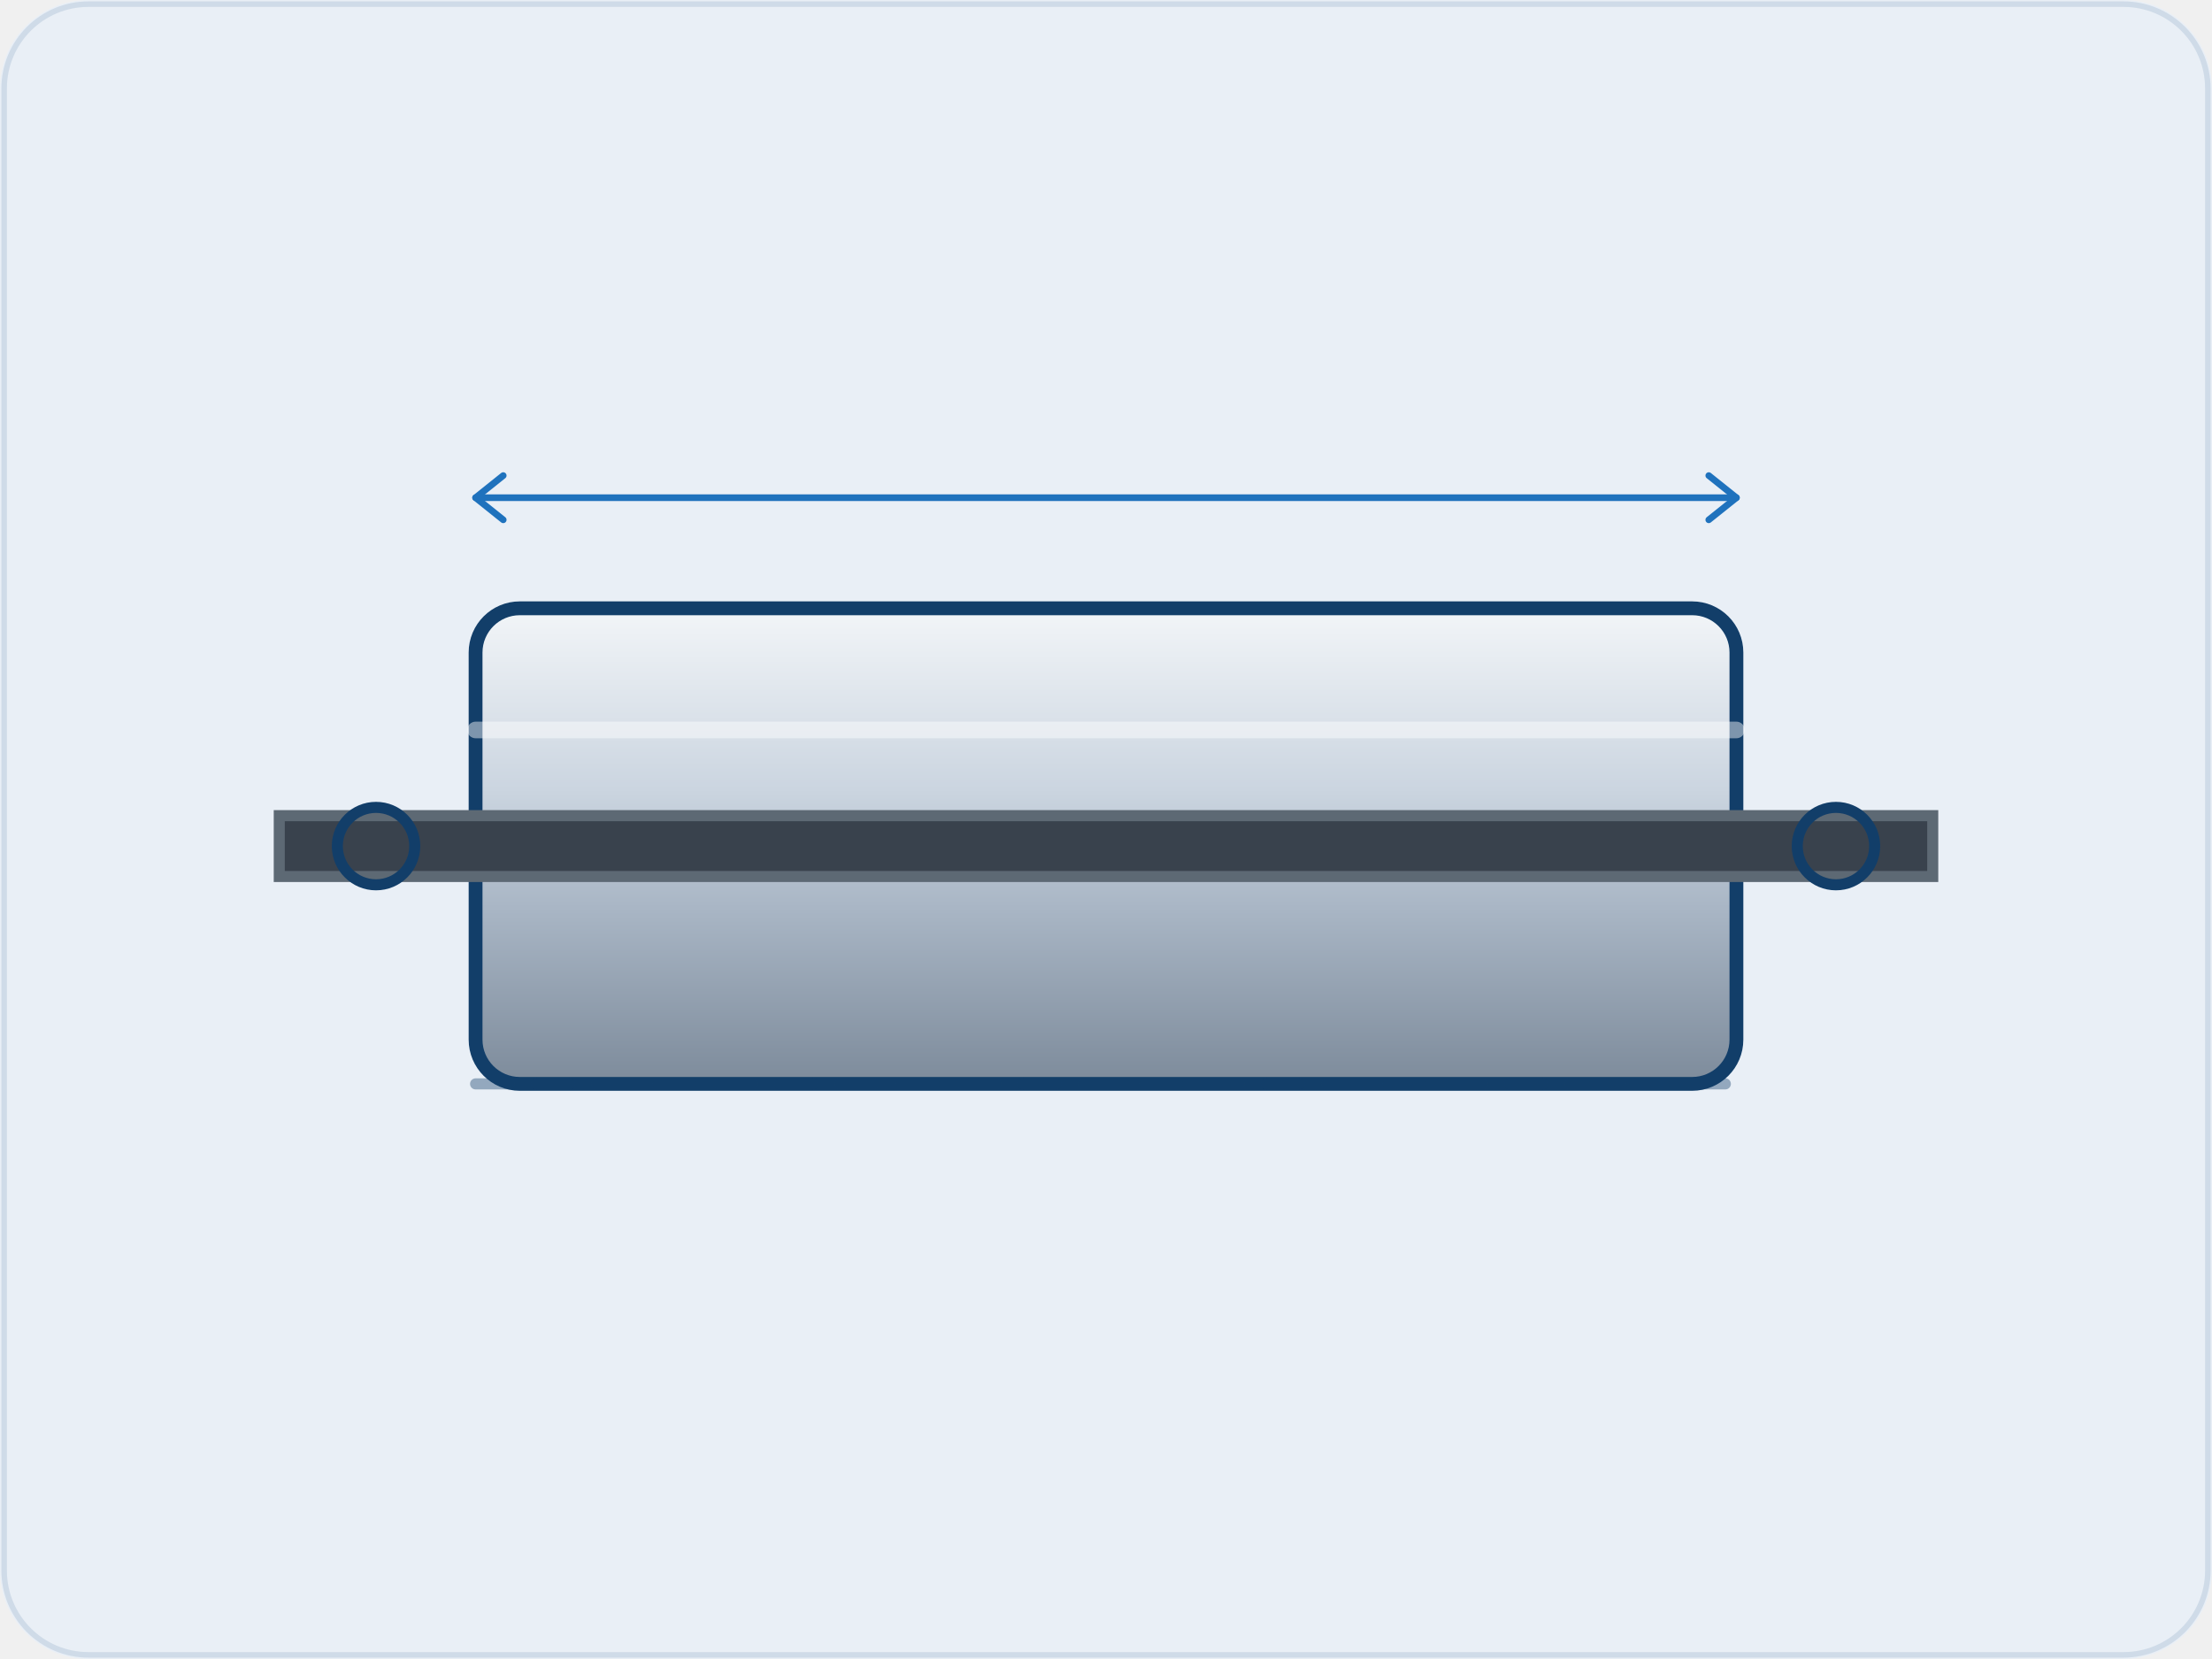
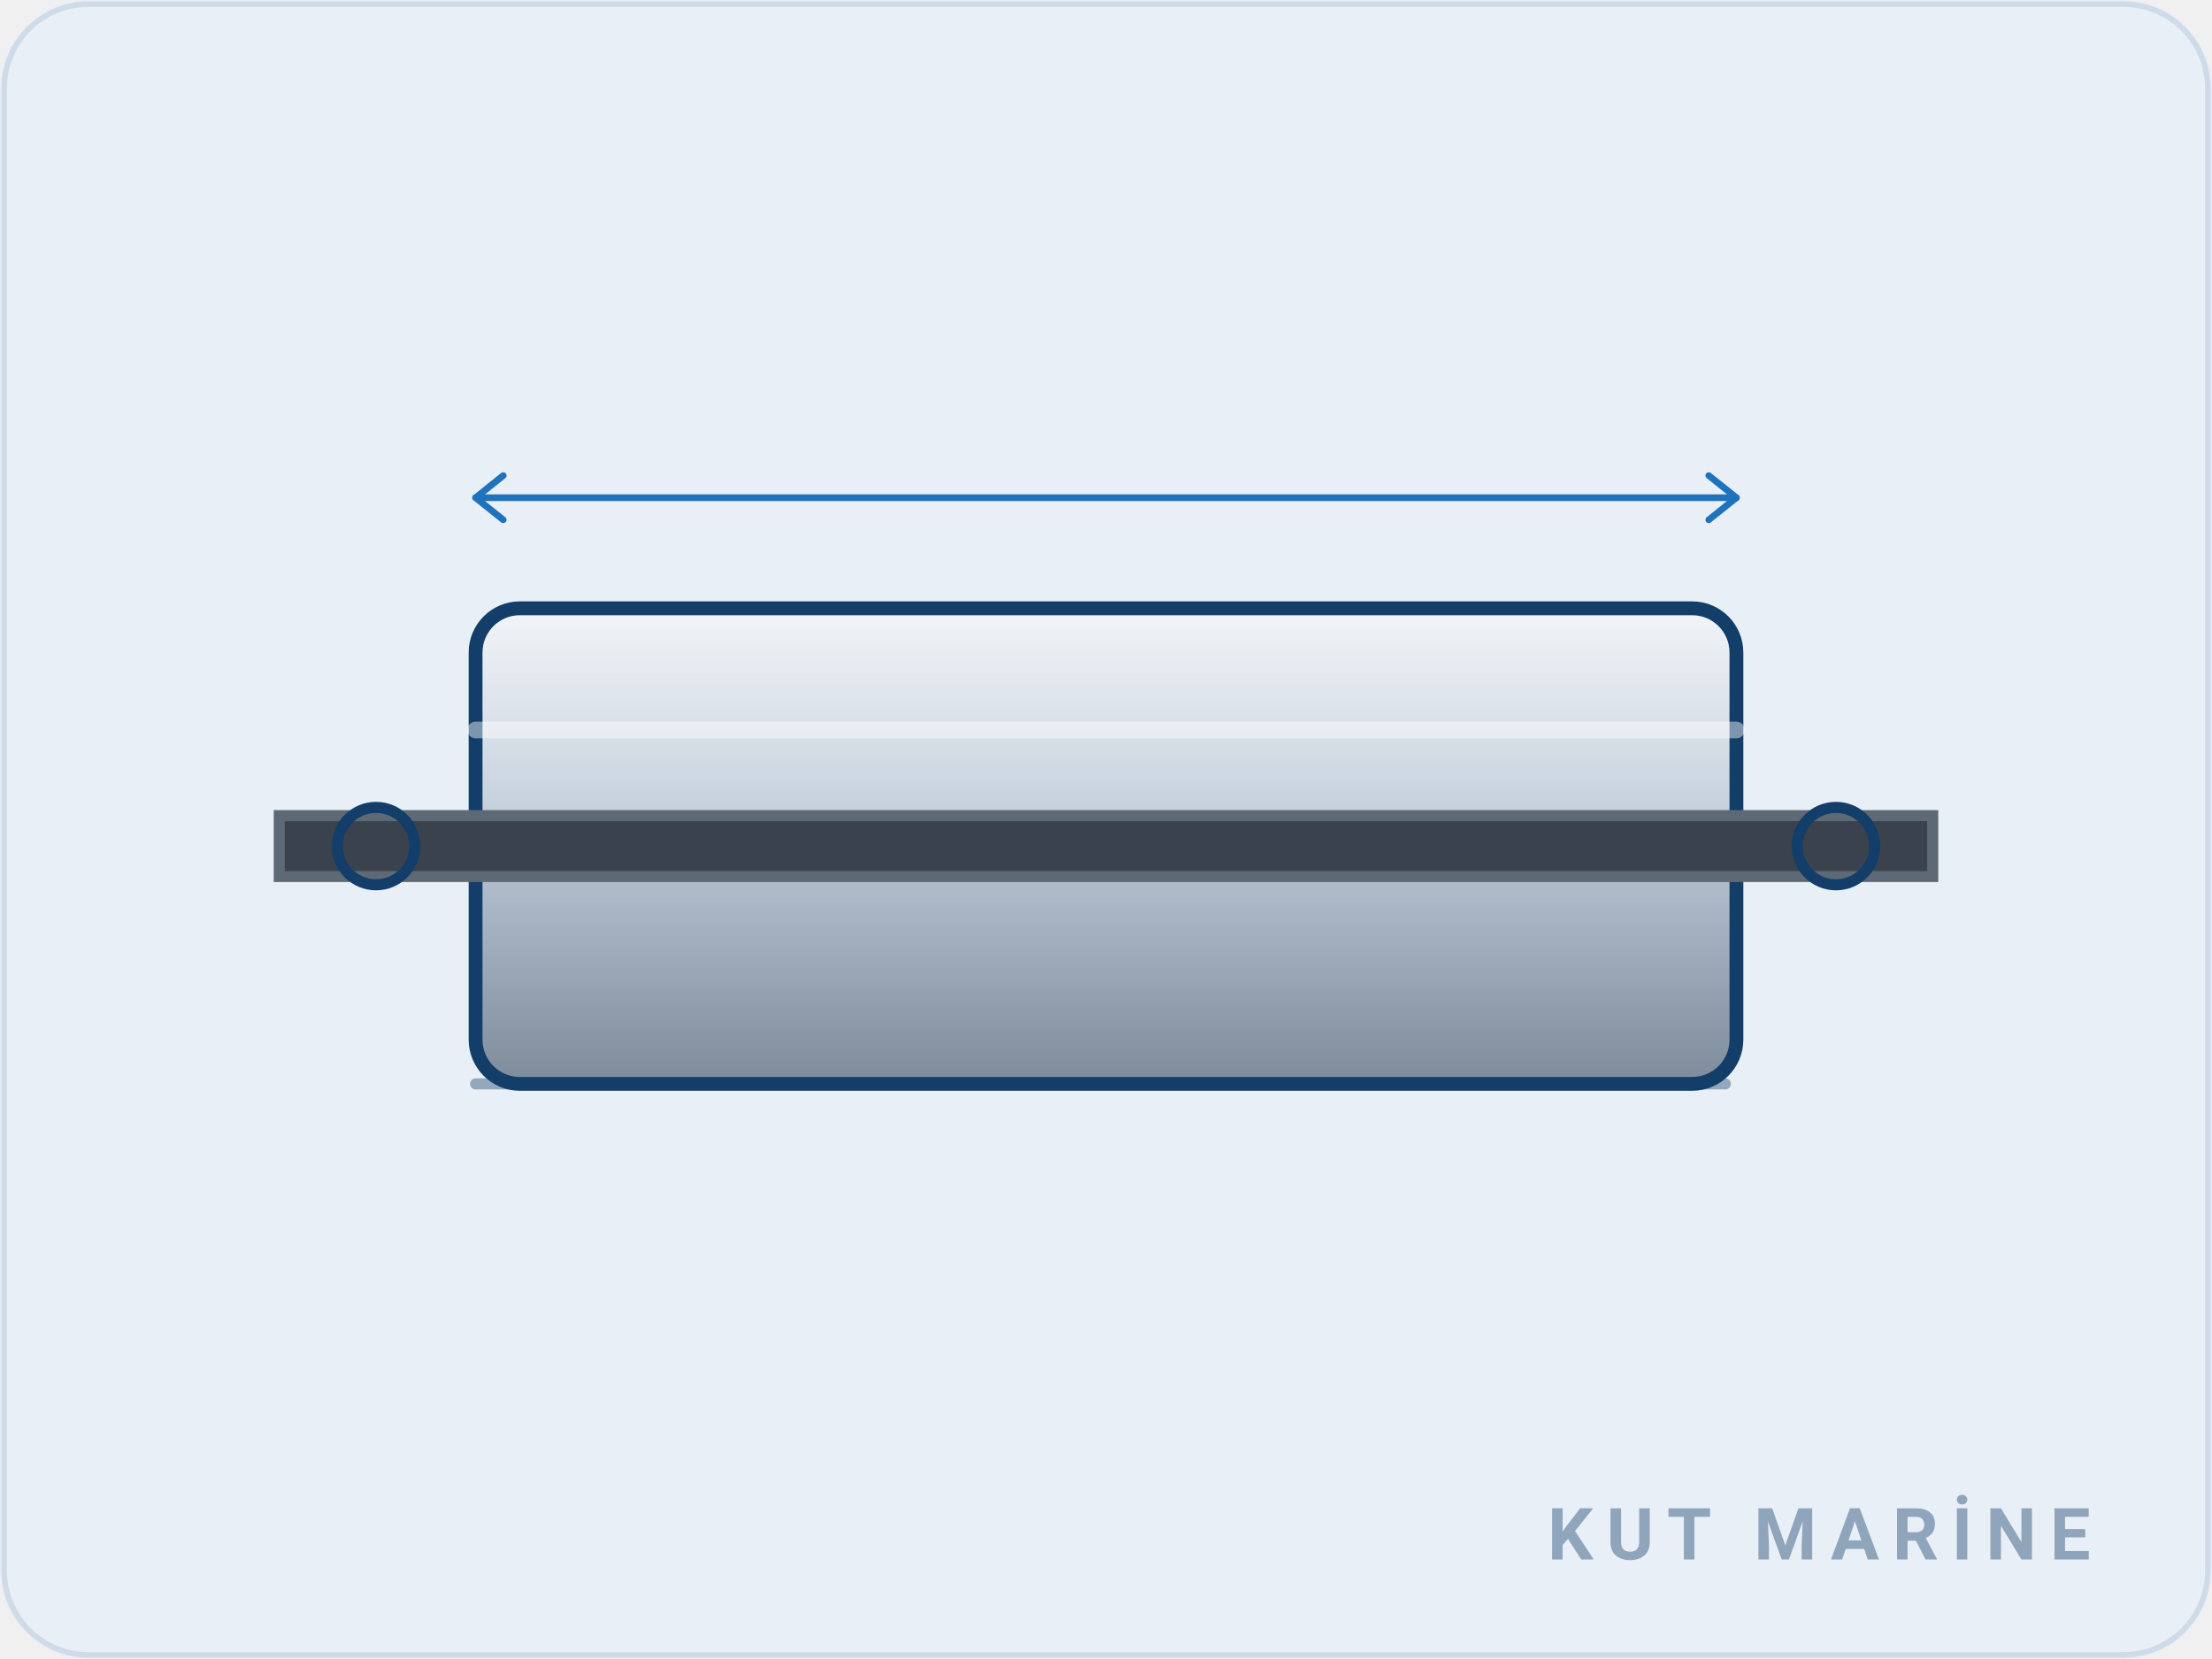
<svg xmlns="http://www.w3.org/2000/svg" viewBox="0 0 400 300" width="400" height="300" role="img" aria-labelledby="t d">
  <defs>
    <linearGradient id="metal" x1="0" y1="0" x2="0" y2="1">
      <stop offset="0" stop-color="#f2f5f8" />
      <stop offset=".38" stop-color="#cbd5e0" />
      <stop offset=".62" stop-color="#aab7c6" />
      <stop offset="1" stop-color="#7d8b9b" />
    </linearGradient>
    <linearGradient id="metalV" x1="0" y1="0" x2="1" y2="0">
      <stop offset="0" stop-color="#8f9dac" />
      <stop offset=".3" stop-color="#dbe2ea" />
      <stop offset=".6" stop-color="#b4c0cd" />
      <stop offset="1" stop-color="#808e9e" />
    </linearGradient>
    <linearGradient id="lead" x1="0" y1="0" x2="0" y2="1">
      <stop offset="0" stop-color="#9aa4ae" />
      <stop offset=".45" stop-color="#6d7883" />
      <stop offset="1" stop-color="#48515b" />
    </linearGradient>
    <linearGradient id="brass" x1="0" y1="0" x2="0" y2="1">
      <stop offset="0" stop-color="#e8c98a" />
      <stop offset=".5" stop-color="#c9a257" />
      <stop offset="1" stop-color="#9a7735" />
    </linearGradient>
    <linearGradient id="sea" x1="0" y1="0" x2="0" y2="1">
      <stop offset="0" stop-color="#bfe0f5" />
      <stop offset="1" stop-color="#5f9fd0" />
    </linearGradient>
  </defs>
  <rect width="400" height="300" rx="16" fill="#e9eff6" />
  <rect x=".75" y=".75" width="398.5" height="298.5" rx="15.25" fill="none" stroke="#cfdbe8" />
  <g stroke-linejoin="round" stroke-linecap="round">
    <rect x="86" y="110" width="228" height="86" rx="8" fill="url(#metal)" stroke="#123e69" stroke-width="2.5" />
    <path d="M86 132h228" stroke="#fff" stroke-width="3" opacity=".45" />
    <path d="M56 153h288" stroke="#5d6974" stroke-width="13" stroke-linecap="square" />
    <path d="M56 153h288" stroke="#39424d" stroke-width="9" stroke-linecap="square" />
    <g fill="none" stroke="#123e69" stroke-width="2">
      <circle cx="68" cy="153" r="7" />
      <circle cx="332" cy="153" r="7" />
    </g>
    <path d="M86 196h228" stroke="#123e69" stroke-width="2" opacity=".4" stroke-dasharray="6 5" />
    <g stroke="#1f72bd" stroke-width="1.2" fill="none">
      <path d="M86 90L314 90" />
      <path d="M91 86L86 90L91 94M309 86L314 90L309 94" />
    </g>
  </g>
+   <text x="378" y="282" fill="#123e69" opacity=".42" font-family="system-ui,-apple-system,Segoe UI,Roboto,sans-serif" font-size="13" font-weight="600" letter-spacing="2.4" text-anchor="end">KUT MARİNE</text>
</svg>
